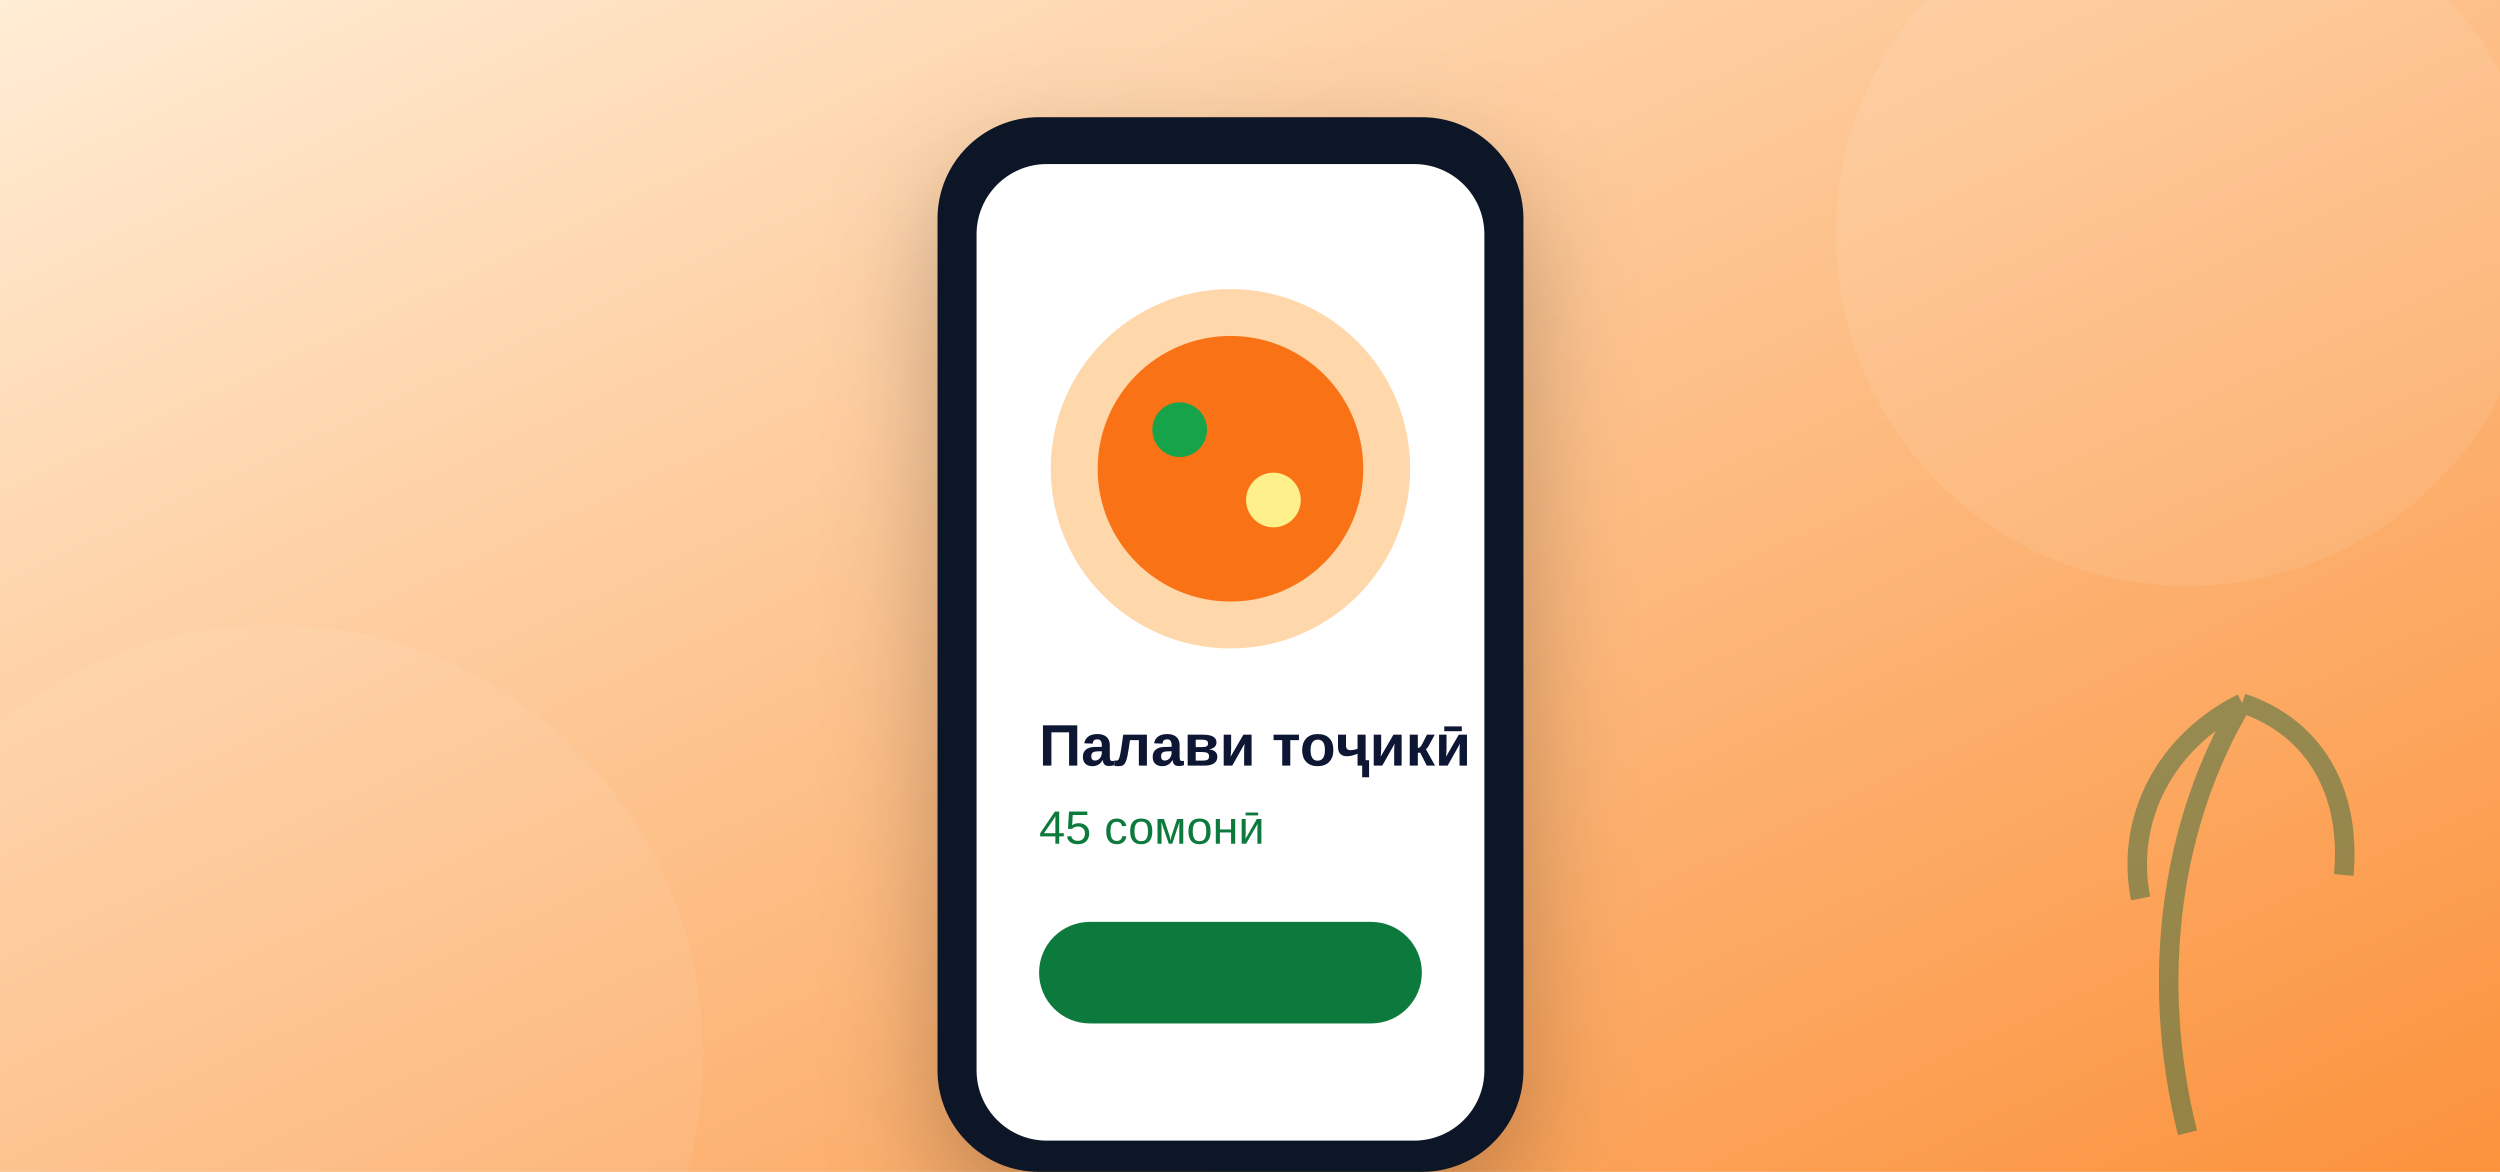
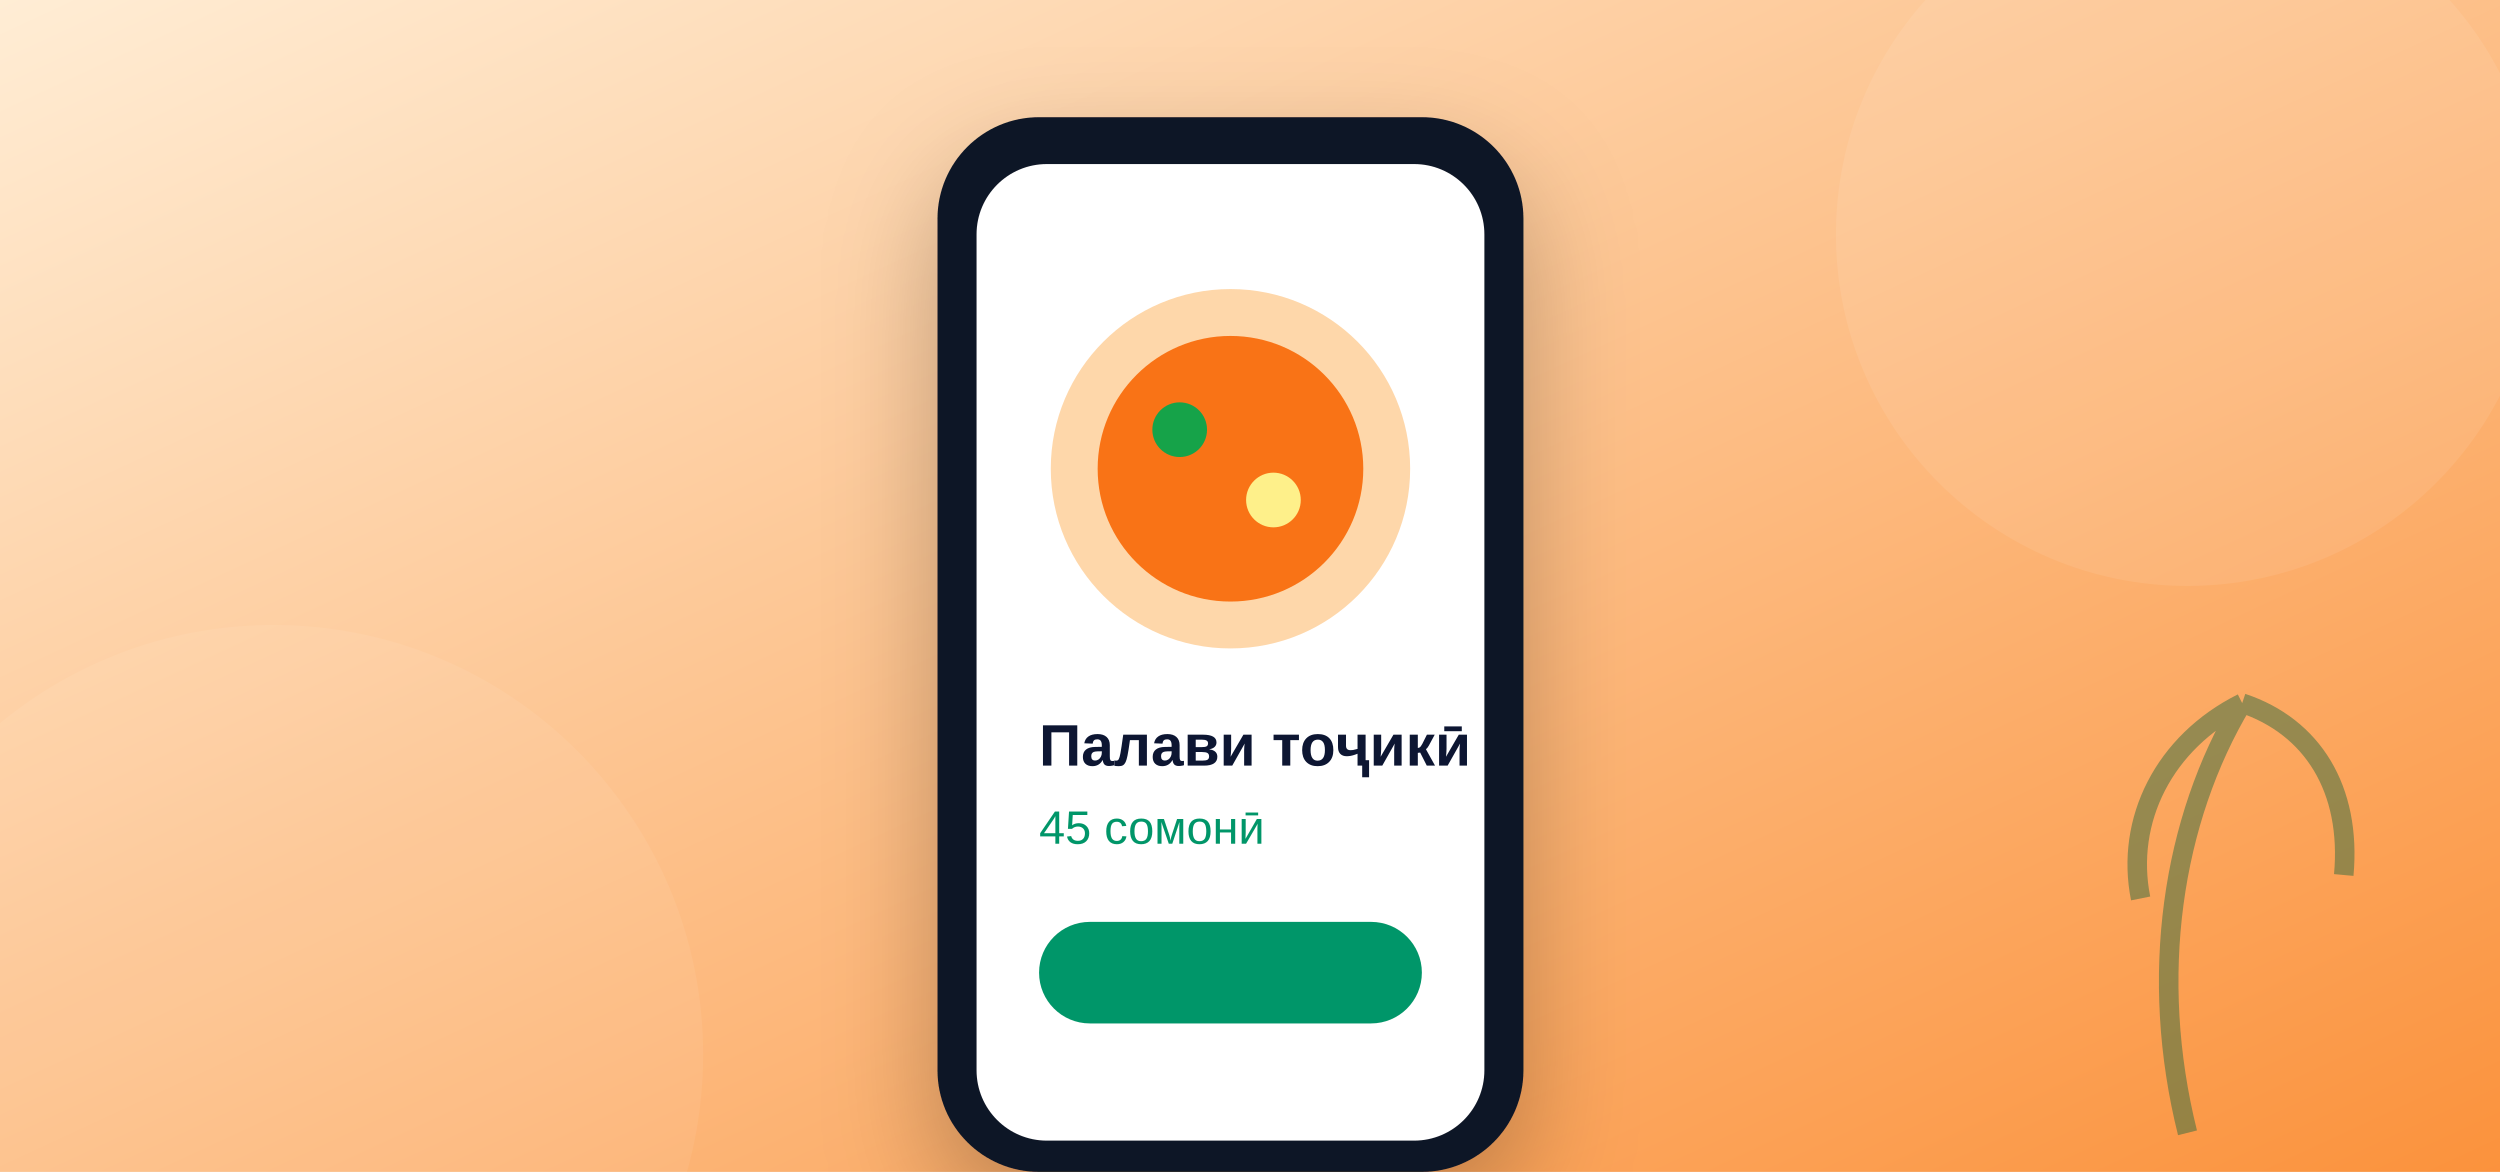
<svg xmlns="http://www.w3.org/2000/svg" viewBox="0 0 640 300">
  <defs>
    <linearGradient id="b" x1="0" y1="0" x2="1" y2="1">
      <stop offset="0" stop-color="#ffedd5" />
      <stop offset="1" stop-color="#fb923c" />
    </linearGradient>
    <filter id="s" x="-20%" y="-20%" width="140%" height="140%">
      <feDropShadow dx="0" dy="12" stdDeviation="14" flood-opacity=".25" />
    </filter>
  </defs>
  <rect width="640" height="300" fill="url(#b)" />
  <circle cx="560" cy="60" r="90" fill="#fff" opacity=".08" />
  <circle cx="70" cy="270" r="110" fill="#fff" opacity=".06" />
  <g transform="translate(560 170)">
    <path d="M0 120c-10-40-4-80 14-110M14 10c-20 10-30 30-26 50M14 10c18 6 28 22 26 44" stroke="#2f6b3f" stroke-width="5" fill="none" opacity=".5" />
  </g>
  <g filter="url(#s)">
    <rect x="240" y="30" width="150" height="270" rx="26" fill="#111827" />
    <rect x="250" y="42" width="130" height="250" rx="18" fill="#fff" />
    <circle cx="315" cy="120" r="46" fill="#fed7aa" />
    <circle cx="315" cy="120" r="34" fill="#f97316" />
    <circle cx="302" cy="110" r="7" fill="#16a34a" />
    <circle cx="326" cy="128" r="7" fill="#fef08a" />
    <text x="266" y="196" font-family="Arial" font-weight="700" font-size="15" fill="#0b1533">Палави тоҷикӣ</text>
-     <text x="266" y="216" font-family="Arial" font-size="12" fill="#0f7a3d">45 сомонӣ</text>
-     <rect x="266" y="236" width="98" height="26" rx="13" fill="#0f7a3d" />
+     <text x="266" y="216" font-family="Arial" font-size="12" fill="#059669">45 сомонӣ</text>
+     <rect x="266" y="236" width="98" height="26" rx="13" fill="#059669" />
  </g>
</svg>
